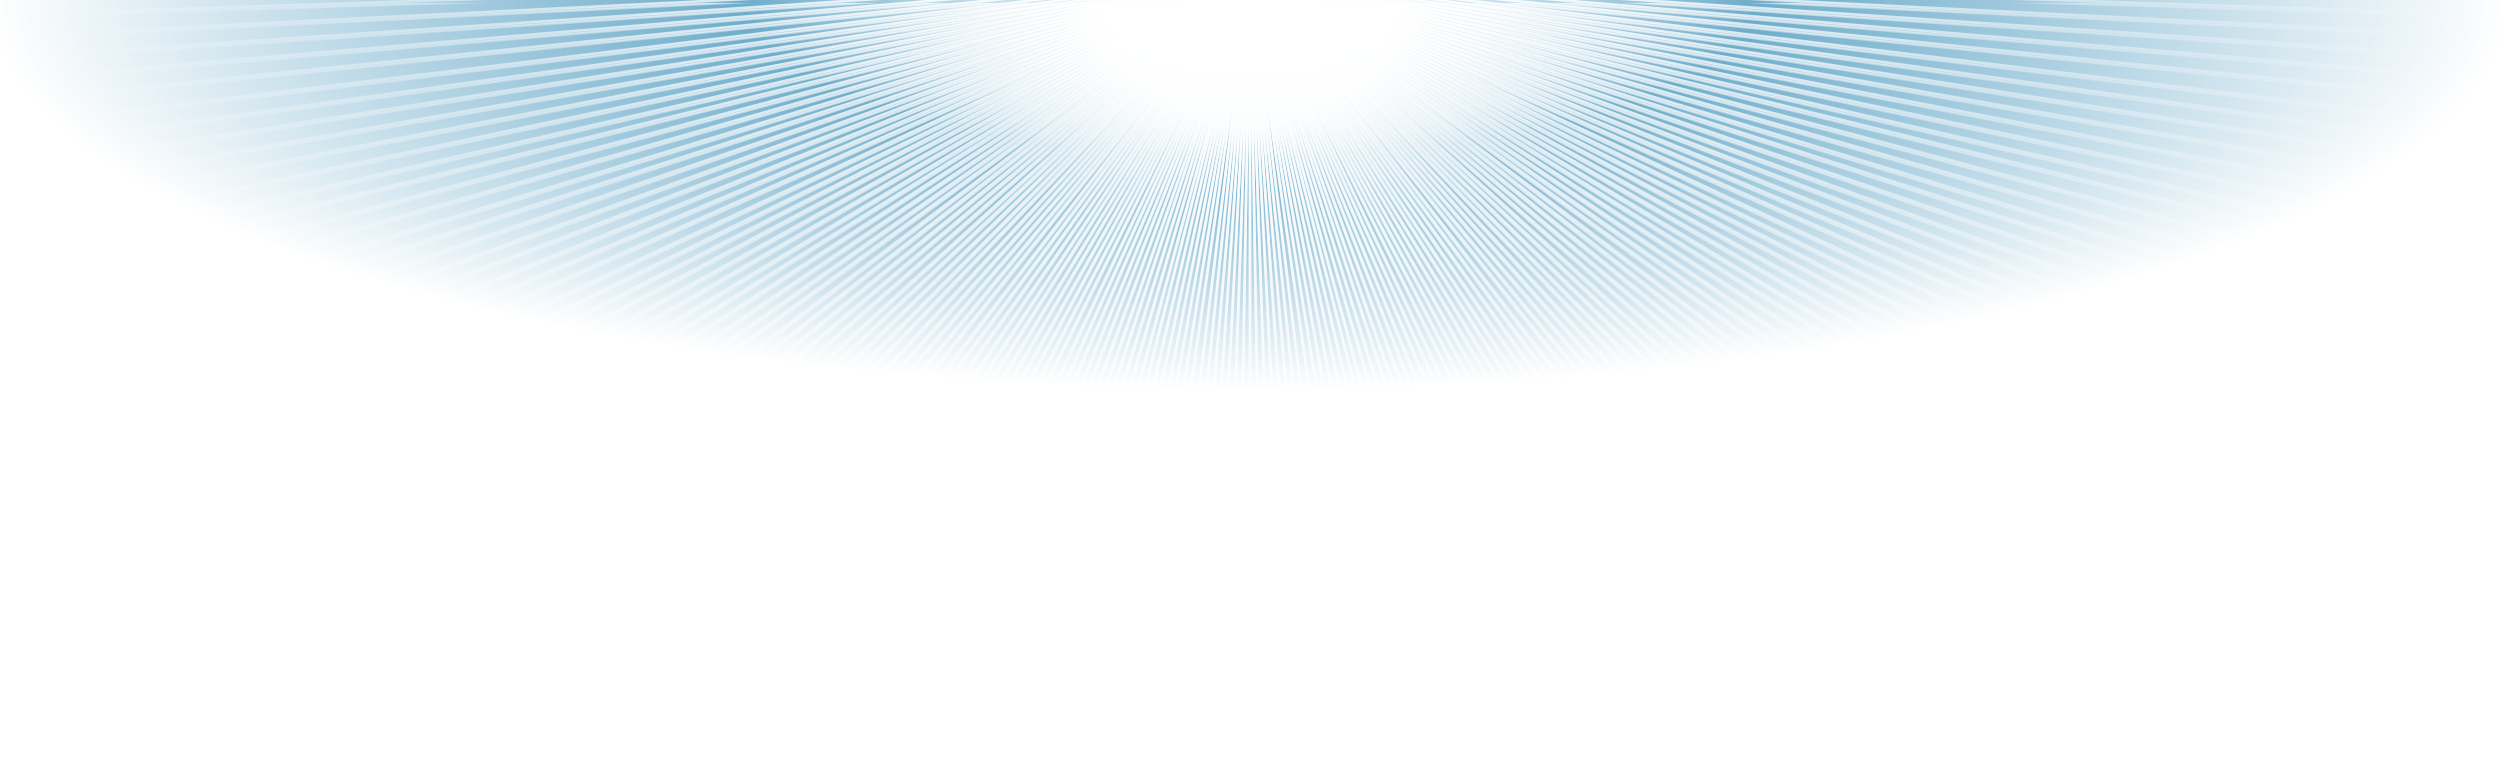
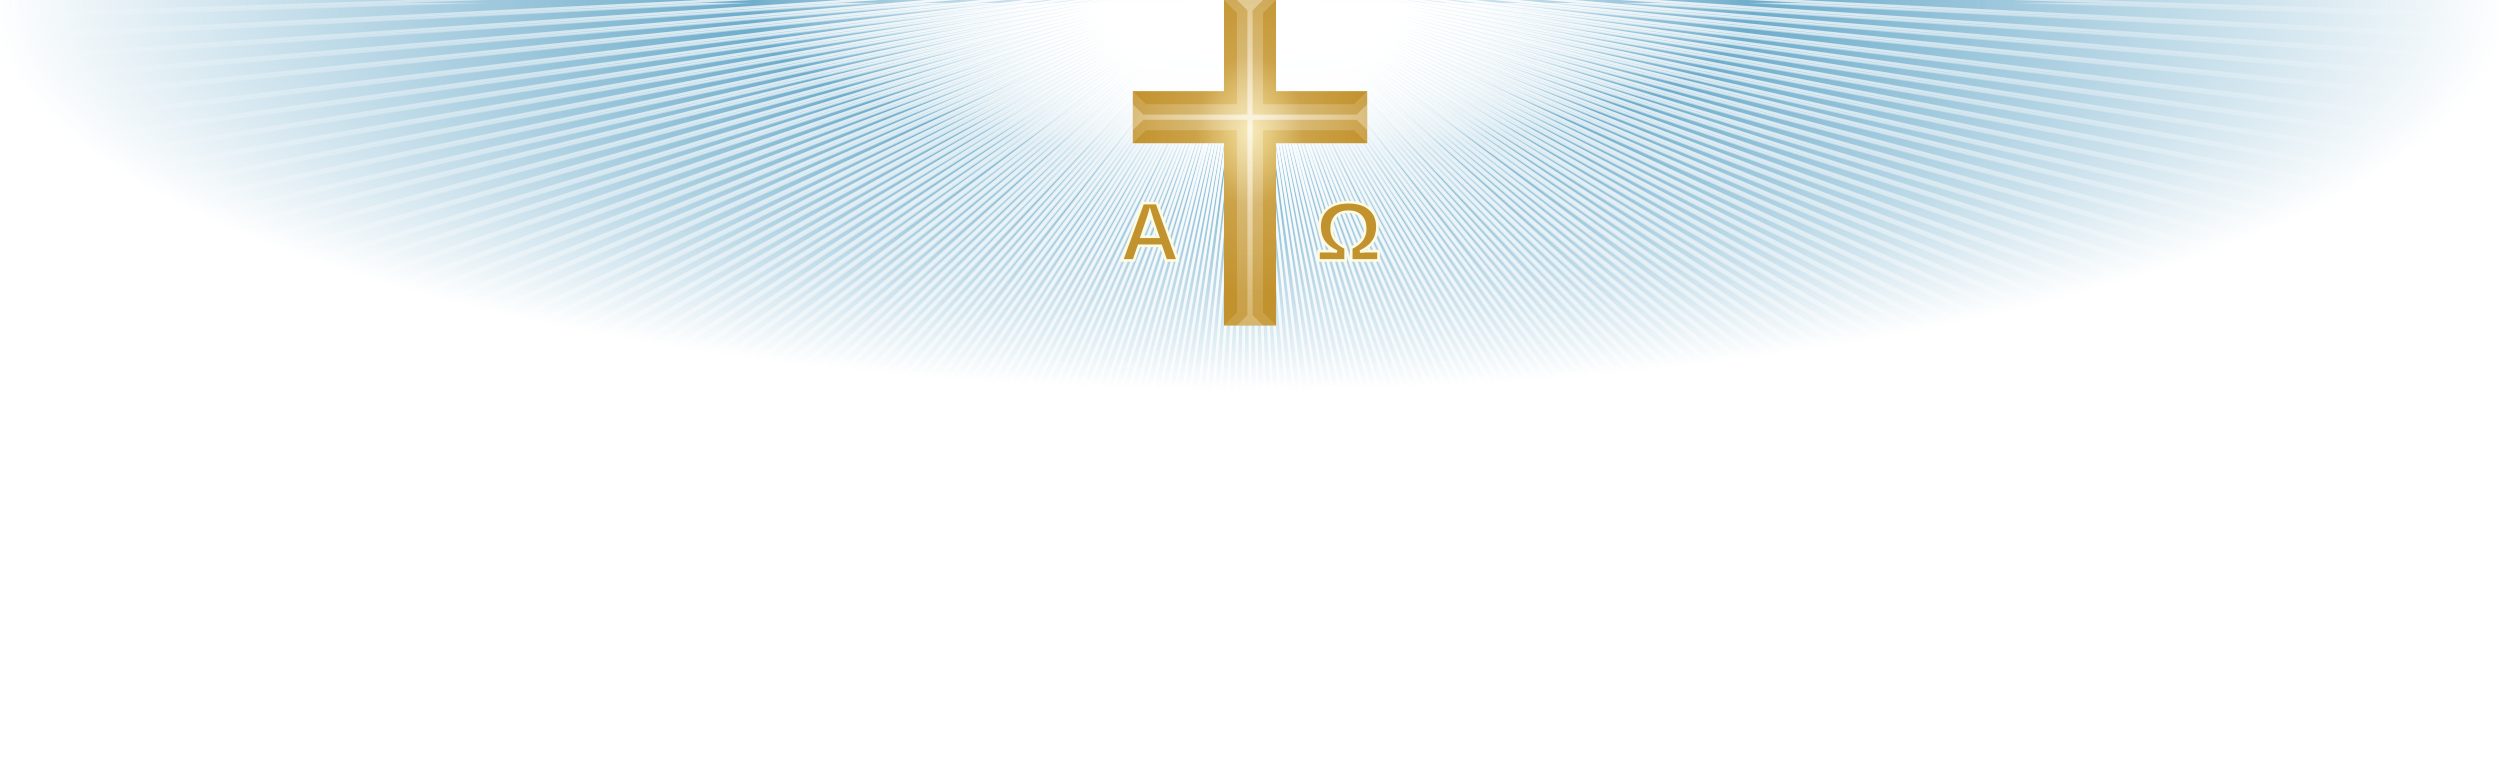
<svg xmlns="http://www.w3.org/2000/svg" x="0" y="0" width="960" height="300" viewBox="0 0 960 300" version="1.1">
  <defs>
    <radialGradient id="lower" cs="50%" cy="0" r="50%" fx="50%" fy="0">
      <stop offset="0%" stop-color="white" stop-opacity="1" />
      <stop offset="45%" stop-color="white" stop-opacity="0.7" />
      <stop offset="90%" stop-color="white" stop-opacity="0" />
    </radialGradient>
    <radialGradient id="back" cs="50%" cy="0" r="50%" fx="50%" fy="0">
      <stop offset="0%" stop-color="white" stop-opacity=".5" />
      <stop offset="40%" stop-color="#4A98BE" stop-opacity=".8" />
      <stop offset="100%" stop-color="#4A98BE" stop-opacity="0" />
    </radialGradient>
    <filter id="shadow" width="150%" height="150%">
      <feOffset result="offOut" in="SourceGraphic" dx="0" dy="1" />
      <feBlend in="SourceGraphic" in2="offOut" mode="normal" />
    </filter>
  </defs>
  <g>
    <rect x="0" y="0" width="960" height="300" fill="url(#back)" />
    <path filter="url(#shadow)" fill="none" stroke="url(#lower)" d=" M 480 -10 L -45 -20 M 480 -10 L -44 -11 M 480 -10 L -44 -2 M 480 -10 L -44 7 M 480 -10 L -43 16 M 480 -10 L -43 25 M 480 -10 L -42 34 M 480 -10 L -41 43 M 480 -10 L -39 53 M 480 -10 L -38 62 M 480 -10 L -37 71 M 480 -10 L -35 80 M 480 -10 L -33 89 M 480 -10 L -31 98 M 480 -10 L -29 107 M 480 -10 L -27 115 M 480 -10 L -24 124 M 480 -10 L -22 133 M 480 -10 L -19 142 M 480 -10 L -16 150 M 480 -10 L -13 159 M 480 -10 L -10 168 M 480 -10 L -6 176 M 480 -10 L -3 185 M 480 -10 L 1 193 M 480 -10 L 5 201 M 480 -10 L 9 210 M 480 -10 L 13 218 M 480 -10 L 17 226 M 480 -10 L 21 234 M 480 -10 L 26 242 M 480 -10 L 30 250 M 480 -10 L 35 258 M 480 -10 L 40 265 M 480 -10 L 45 273 M 480 -10 L 50 281 M 480 -10 L 56 288 M 480 -10 L 61 295 M 480 -10 L 67 303 M 480 -10 L 72 310 M 480 -10 L 78 317 M 480 -10 L 84 324 M 480 -10 L 90 331 M 480 -10 L 97 338 M 480 -10 L 103 344 M 480 -10 L 109 351 M 480 -10 L 116 357 M 480 -10 L 122 363 M 480 -10 L 129 370 M 480 -10 L 136 376 M 480 -10 L 143 382 M 480 -10 L 150 388 M 480 -10 L 157 393 M 480 -10 L 165 399 M 480 -10 L 172 404 M 480 -10 L 179 410 M 480 -10 L 187 415 M 480 -10 L 195 420 M 480 -10 L 202 425 M 480 -10 L 210 430 M 480 -10 L 218 434 M 480 -10 L 226 439 M 480 -10 L 234 443 M 480 -10 L 242 447 M 480 -10 L 250 451 M 480 -10 L 259 455 M 480 -10 L 267 459 M 480 -10 L 275 463 M 480 -10 L 284 466 M 480 -10 L 292 470 M 480 -10 L 301 473 M 480 -10 L 310 476 M 480 -10 L 318 479 M 480 -10 L 327 482 M 480 -10 L 336 484 M 480 -10 L 345 487 M 480 -10 L 353 489 M 480 -10 L 362 491 M 480 -10 L 371 493 M 480 -10 L 380 495 M 480 -10 L 389 497 M 480 -10 L 398 498 M 480 -10 L 407 499 M 480 -10 L 417 501 M 480 -10 L 426 502 M 480 -10 L 435 503 M 480 -10 L 444 503 M 480 -10 L 453 504 M 480 -10 L 462 504 M 480 -10 L 471 504 M 480 -10 L 480 505 M 480 -10 L 489 504 M 480 -10 L 498 504 M 480 -10 L 507 504 M 480 -10 L 516 503 M 480 -10 L 525 503 M 480 -10 L 534 502 M 480 -10 L 543 501 M 480 -10 L 553 499 M 480 -10 L 562 498 M 480 -10 L 571 497 M 480 -10 L 580 495 M 480 -10 L 589 493 M 480 -10 L 598 491 M 480 -10 L 607 489 M 480 -10 L 615 487 M 480 -10 L 624 484 M 480 -10 L 633 482 M 480 -10 L 642 479 M 480 -10 L 650 476 M 480 -10 L 659 473 M 480 -10 L 668 470 M 480 -10 L 676 466 M 480 -10 L 685 463 M 480 -10 L 693 459 M 480 -10 L 701 455 M 480 -10 L 710 451 M 480 -10 L 718 447 M 480 -10 L 726 443 M 480 -10 L 734 439 M 480 -10 L 742 434 M 480 -10 L 750 430 M 480 -10 L 758 425 M 480 -10 L 765 420 M 480 -10 L 773 415 M 480 -10 L 781 410 M 480 -10 L 788 404 M 480 -10 L 795 399 M 480 -10 L 803 393 M 480 -10 L 810 388 M 480 -10 L 817 382 M 480 -10 L 824 376 M 480 -10 L 831 370 M 480 -10 L 838 363 M 480 -10 L 844 357 M 480 -10 L 851 351 M 480 -10 L 857 344 M 480 -10 L 863 338 M 480 -10 L 870 331 M 480 -10 L 876 324 M 480 -10 L 882 317 M 480 -10 L 888 310 M 480 -10 L 893 303 M 480 -10 L 899 295 M 480 -10 L 904 288 M 480 -10 L 910 281 M 480 -10 L 915 273 M 480 -10 L 920 265 M 480 -10 L 925 258 M 480 -10 L 930 250 M 480 -10 L 934 242 M 480 -10 L 939 234 M 480 -10 L 943 226 M 480 -10 L 947 218 M 480 -10 L 951 210 M 480 -10 L 955 201 M 480 -10 L 959 193 M 480 -10 L 963 185 M 480 -10 L 966 176 M 480 -10 L 970 168 M 480 -10 L 973 159 M 480 -10 L 976 150 M 480 -10 L 979 142 M 480 -10 L 982 133 M 480 -10 L 984 124 M 480 -10 L 987 115 M 480 -10 L 989 107 M 480 -10 L 991 98 M 480 -10 L 993 89 M 480 -10 L 995 80 M 480 -10 L 997 71 M 480 -10 L 998 62 M 480 -10 L 999 53 M 480 -10 L 1001 43 M 480 -10 L 1002 34 M 480 -10 L 1003 25 M 480 -10 L 1003 16 M 480 -10 L 1004 7 M 480 -10 L 1004 -2 M 480 -10 L 1004 -11 M 480 -10 L 1005 -20 " />
  </g>
+   <g>
+     <radialGradient id="outer" cx="50%" cy="40%" r="50%">
+       <stop offset="0" style="stop-color:#F3E09C" />
+       <stop offset="0.456" style="stop-color:#CCA349" />
+       <stop offset="1" style="stop-color:#C2922E" />
+     </radialGradient>
+     <polygon fill="url(#outer)" points=" 525,35 490,35 490,0 470,0 470,35 435,35 435,55 470,55 470,125 490,125 490,55 525,55 " />
+   </g>
+   <radialGradient id="inner" cx="50%" cy="40%" r="100%">
+     <stop offset="0" stop-color="#FFFFFF" stop-opacity="1" />
+     <stop offset="1" stop-color="#FDFBE1" stop-opacity="0" />
+   </radialGradient>
+   <path opacity="0.3" fill="url(#inner)" enable-background="new" d=" M525,35 l-5,5 v10 l5,5 z M470,0 l5,5 h10 l5,-5 z M435,35 v20 l5,-5 v-10 z M470,125 h20 l-5,-5 h-10 z M520,40 h-35 v-35 h-10 v35 h-35 v10 h35 v70 h10 v-70 h35 z " />
+   <path opacity="0.6" fill="url(#inner)" enable-background="new" d=" M525,40 l-5,5 l5,5 z M475,0 l5,5 l5,-5 z M435,40 v10 l5,-5 z M475,125 h10 l-5,-5 z M525,44 h-90 v2 h90 z M479,0 v125 h2 v-125 z " />
+   <text x="430" y="100" stroke="#FDFBE1" fill="#C2922E" font-weight="bolder" font-family="Arial" font-size="32px">Α</text>
+   <text x="505" y="100" stroke="#FDFBE1" fill="#C2922E" font-weight="bolder" font-family="Arial" font-size="32px">Ω</text>
</svg>
